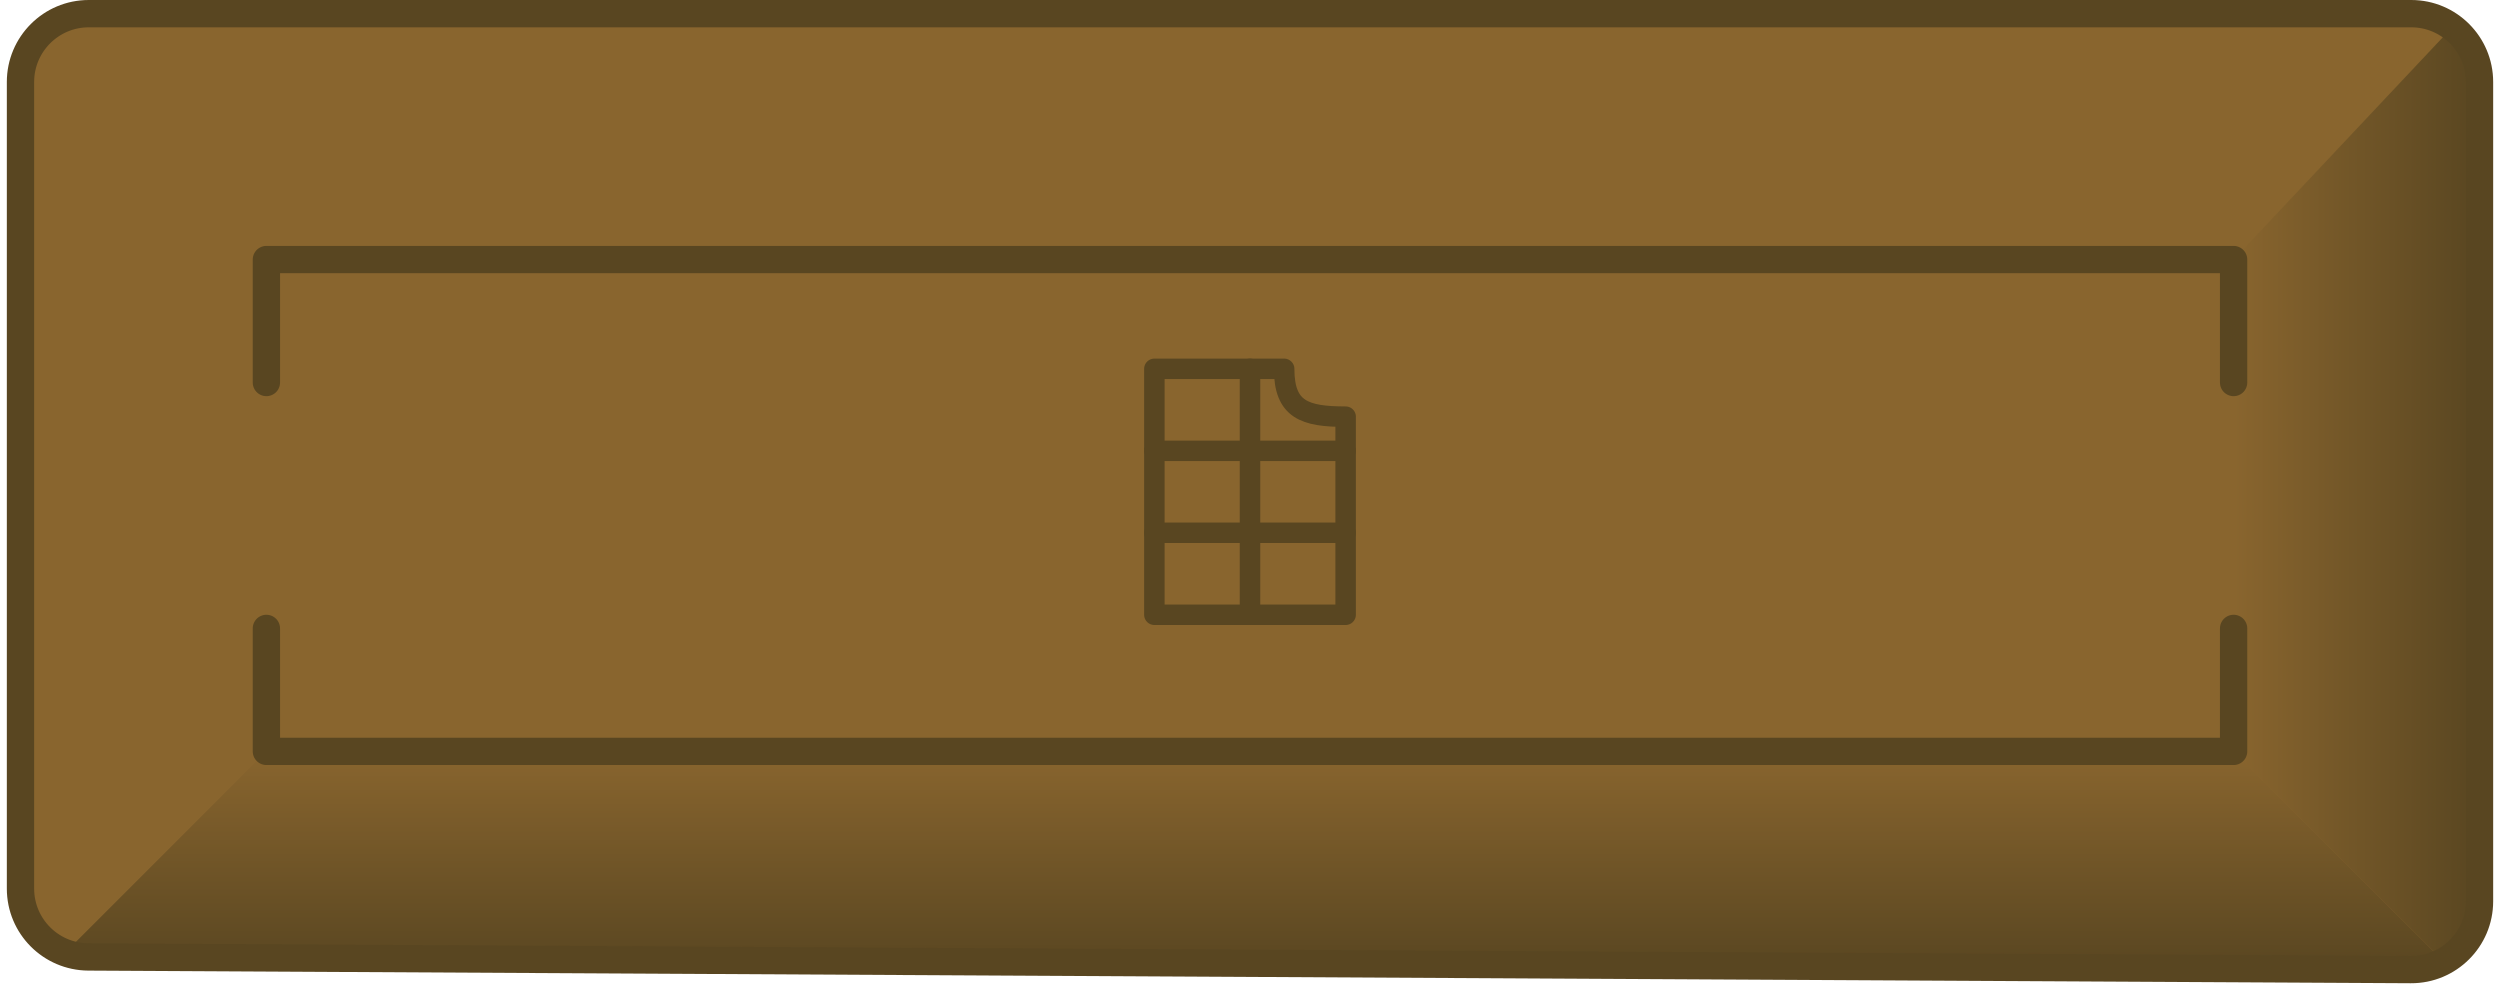
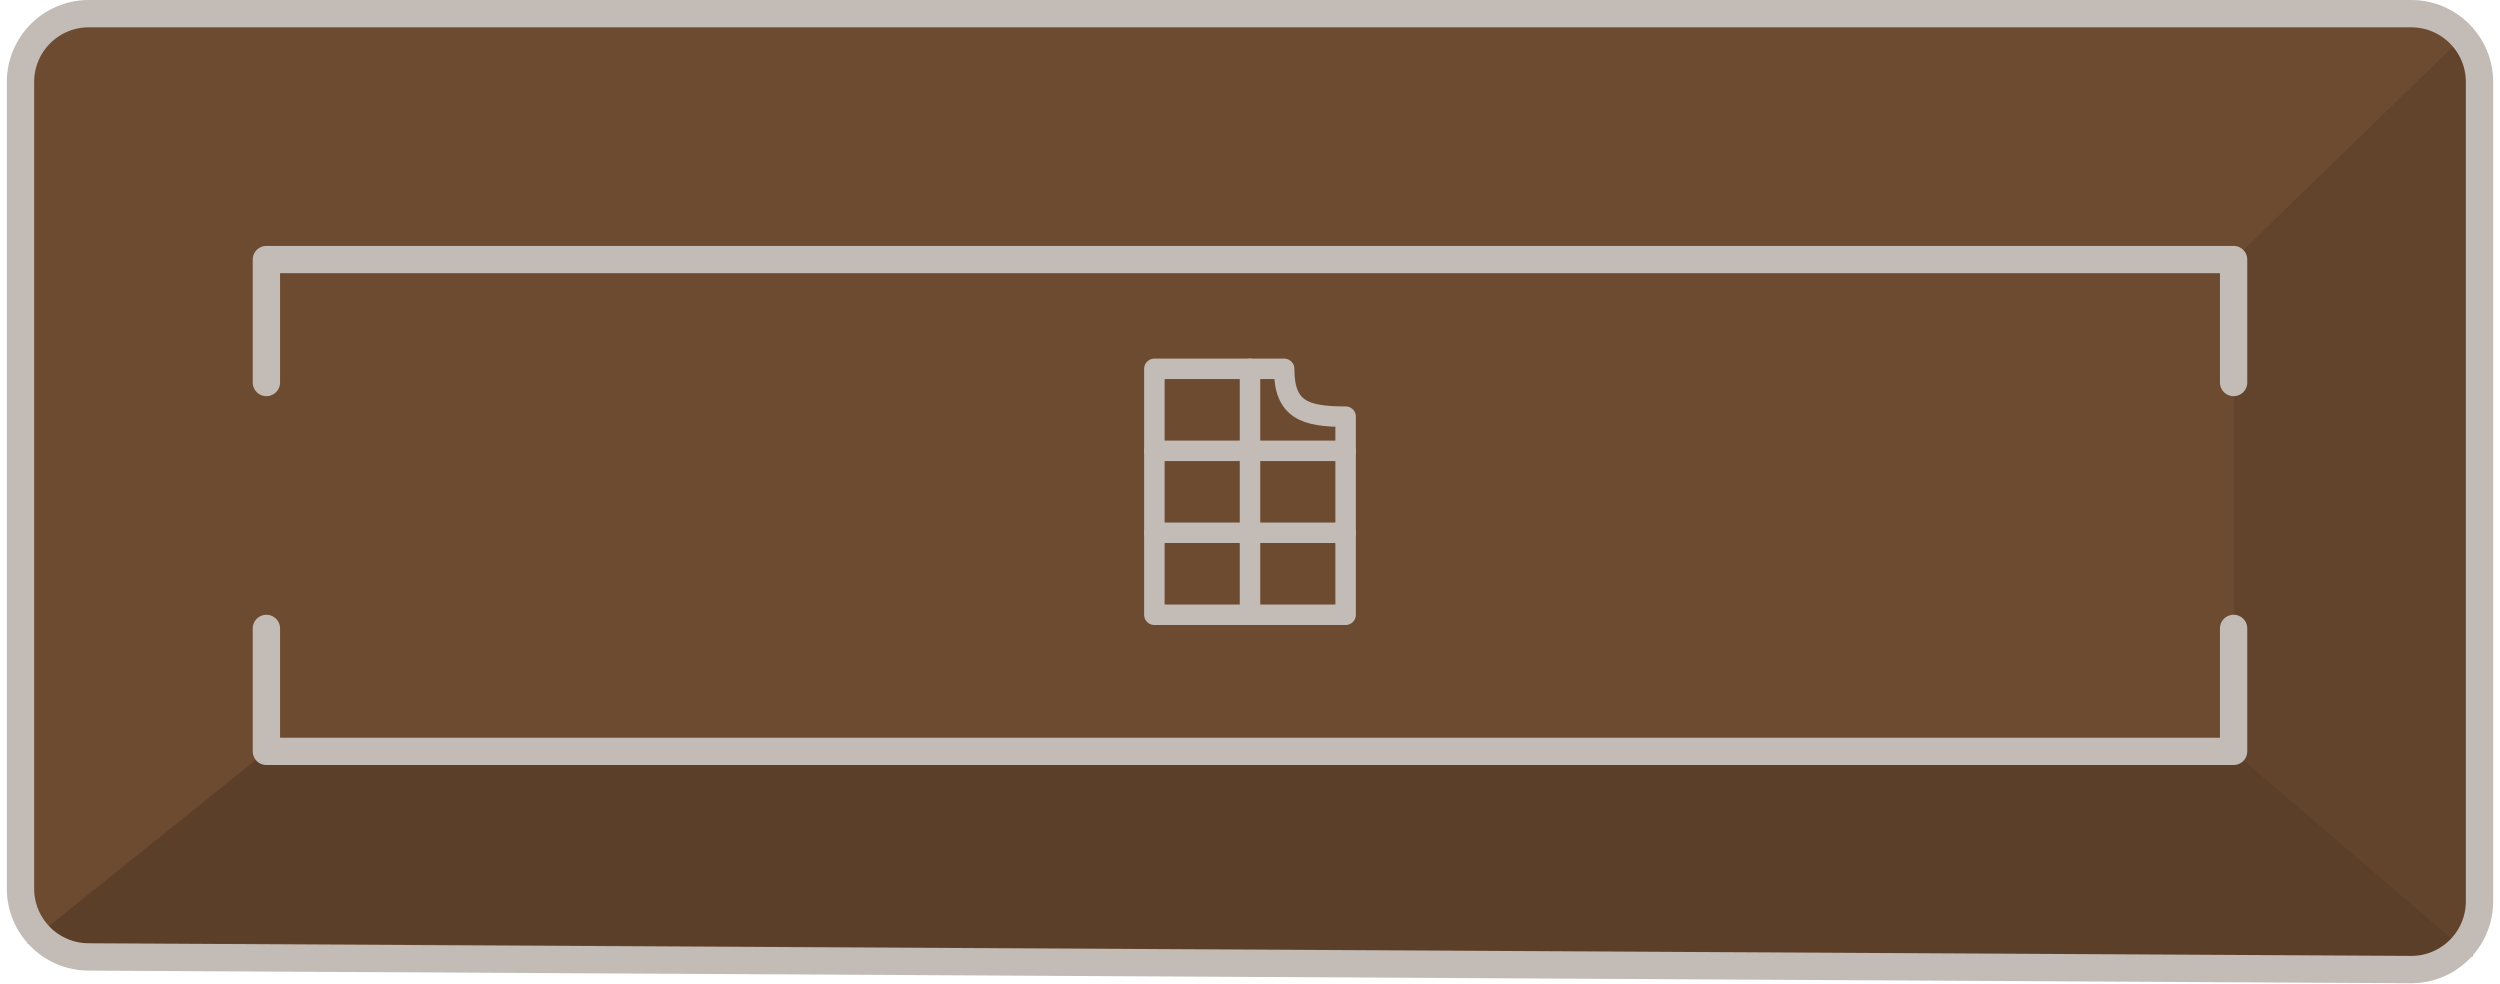
<svg xmlns="http://www.w3.org/2000/svg" width="183" height="72" viewBox="0 0 183 72" fill="none">
-   <rect x="1.5" y="1" width="180" height="70" rx="5" fill="#89652E" />
-   <path d="M163.5 71L19.5 70H6.5H4.5L19.5 55H163.5L179 70.5L177.5 71H163.5Z" fill="url(#paint0_linear)" />
-   <path d="M163.5 19V55L179 70.5L181.5 66.5V4.5L179.5 2L163.5 19Z" fill="url(#paint1_linear)" />
-   <path d="M176.5 1H6.5C3.739 1 1.5 3.239 1.5 6V65.048C1.5 67.799 3.722 70.033 6.473 70.048L176.473 70.973C179.245 70.988 181.5 68.745 181.5 65.973V6C181.5 3.239 179.261 1 176.5 1Z" stroke="#594621" stroke-width="2" stroke-miterlimit="16" stroke-linejoin="round" />
-   <path d="M163.5 19H19.5V55H163.5V19Z" fill="#89652E" />
-   <path d="M19.5 28V19H163.5V28M19.5 46V55H163.5V46" stroke="#594621" stroke-width="2" stroke-linecap="round" stroke-linejoin="round" />
-   <path d="M98.5 30.5C95.5 30.5 94 30 94 27H84.5V45H98.5V30.5Z" stroke="#594621" stroke-width="1.5" stroke-linecap="round" stroke-linejoin="round" />
-   <path d="M98.5 39H84.5" stroke="#594621" stroke-width="1.5" stroke-linecap="round" stroke-linejoin="round" />
-   <path d="M84.5 33H98.5" stroke="#594621" stroke-width="1.5" stroke-linecap="round" stroke-linejoin="round" />
-   <path d="M91.5 45V27" stroke="#594621" stroke-width="1.5" stroke-linecap="round" stroke-linejoin="round" />
-   <defs>
-     <linearGradient id="paint0_linear" x1="91.5" y1="55" x2="91.5" y2="71" gradientUnits="userSpaceOnUse">
-       <stop stop-color="#89652E" />
-       <stop offset="1" stop-color="#594621" />
-     </linearGradient>
-     <linearGradient id="paint1_linear" x1="163.5" y1="35.462" x2="181.5" y2="35.462" gradientUnits="userSpaceOnUse">
-       <stop offset="0.004" stop-color="#89652E" />
-       <stop offset="1" stop-color="#594621" />
-     </linearGradient>
-   </defs>
+   <path d="M176.5 1H6.5C3.739 1 1.5 3.239 1.5 6V66C1.5 68.761 3.739 71 6.5 71H176.5C179.261 71 181.5 68.761 181.5 66V6C181.5 3.239 179.261 1 176.5 1Z" fill="#6D4B31" />
+   <path d="M181 70L16.473 69.062H2L19.5 55H163.5L181 70Z" fill="#5C3F29" />
+   <path d="M163.5 19V55L181 70V2L163.5 19Z" fill="#62432C" />
+   <path d="M176.5 1H6.5C3.739 1 1.5 3.239 1.5 6V65.048C1.5 67.799 3.722 70.033 6.473 70.048L176.473 70.973C179.245 70.988 181.5 68.745 181.5 65.973V6C181.5 3.239 179.261 1 176.5 1Z" stroke="#C2BBB6" stroke-width="2" stroke-miterlimit="16" stroke-linejoin="round" />
+   <path d="M163.5 19H19.5V55H163.5V19Z" fill="#6D4B31" />
+   <path d="M19.5 28V19H163.5V28M19.5 46V55H163.5V46" stroke="#C2BBB6" stroke-width="2" stroke-linecap="round" stroke-linejoin="round" />
+   <path d="M98.5 30.5C95.5 30.5 94 30 94 27H84.5V45H98.5V30.5Z" stroke="#C2BBB6" stroke-width="1.5" stroke-linecap="round" stroke-linejoin="round" />
+   <path d="M98.5 39H84.5" stroke="#C2BBB6" stroke-width="1.5" stroke-linecap="round" stroke-linejoin="round" />
+   <path d="M84.5 33H98.5" stroke="#C2BBB6" stroke-width="1.5" stroke-linecap="round" stroke-linejoin="round" />
+   <path d="M91.5 45V27" stroke="#C2BBB6" stroke-width="1.5" stroke-linecap="round" stroke-linejoin="round" />
</svg>
